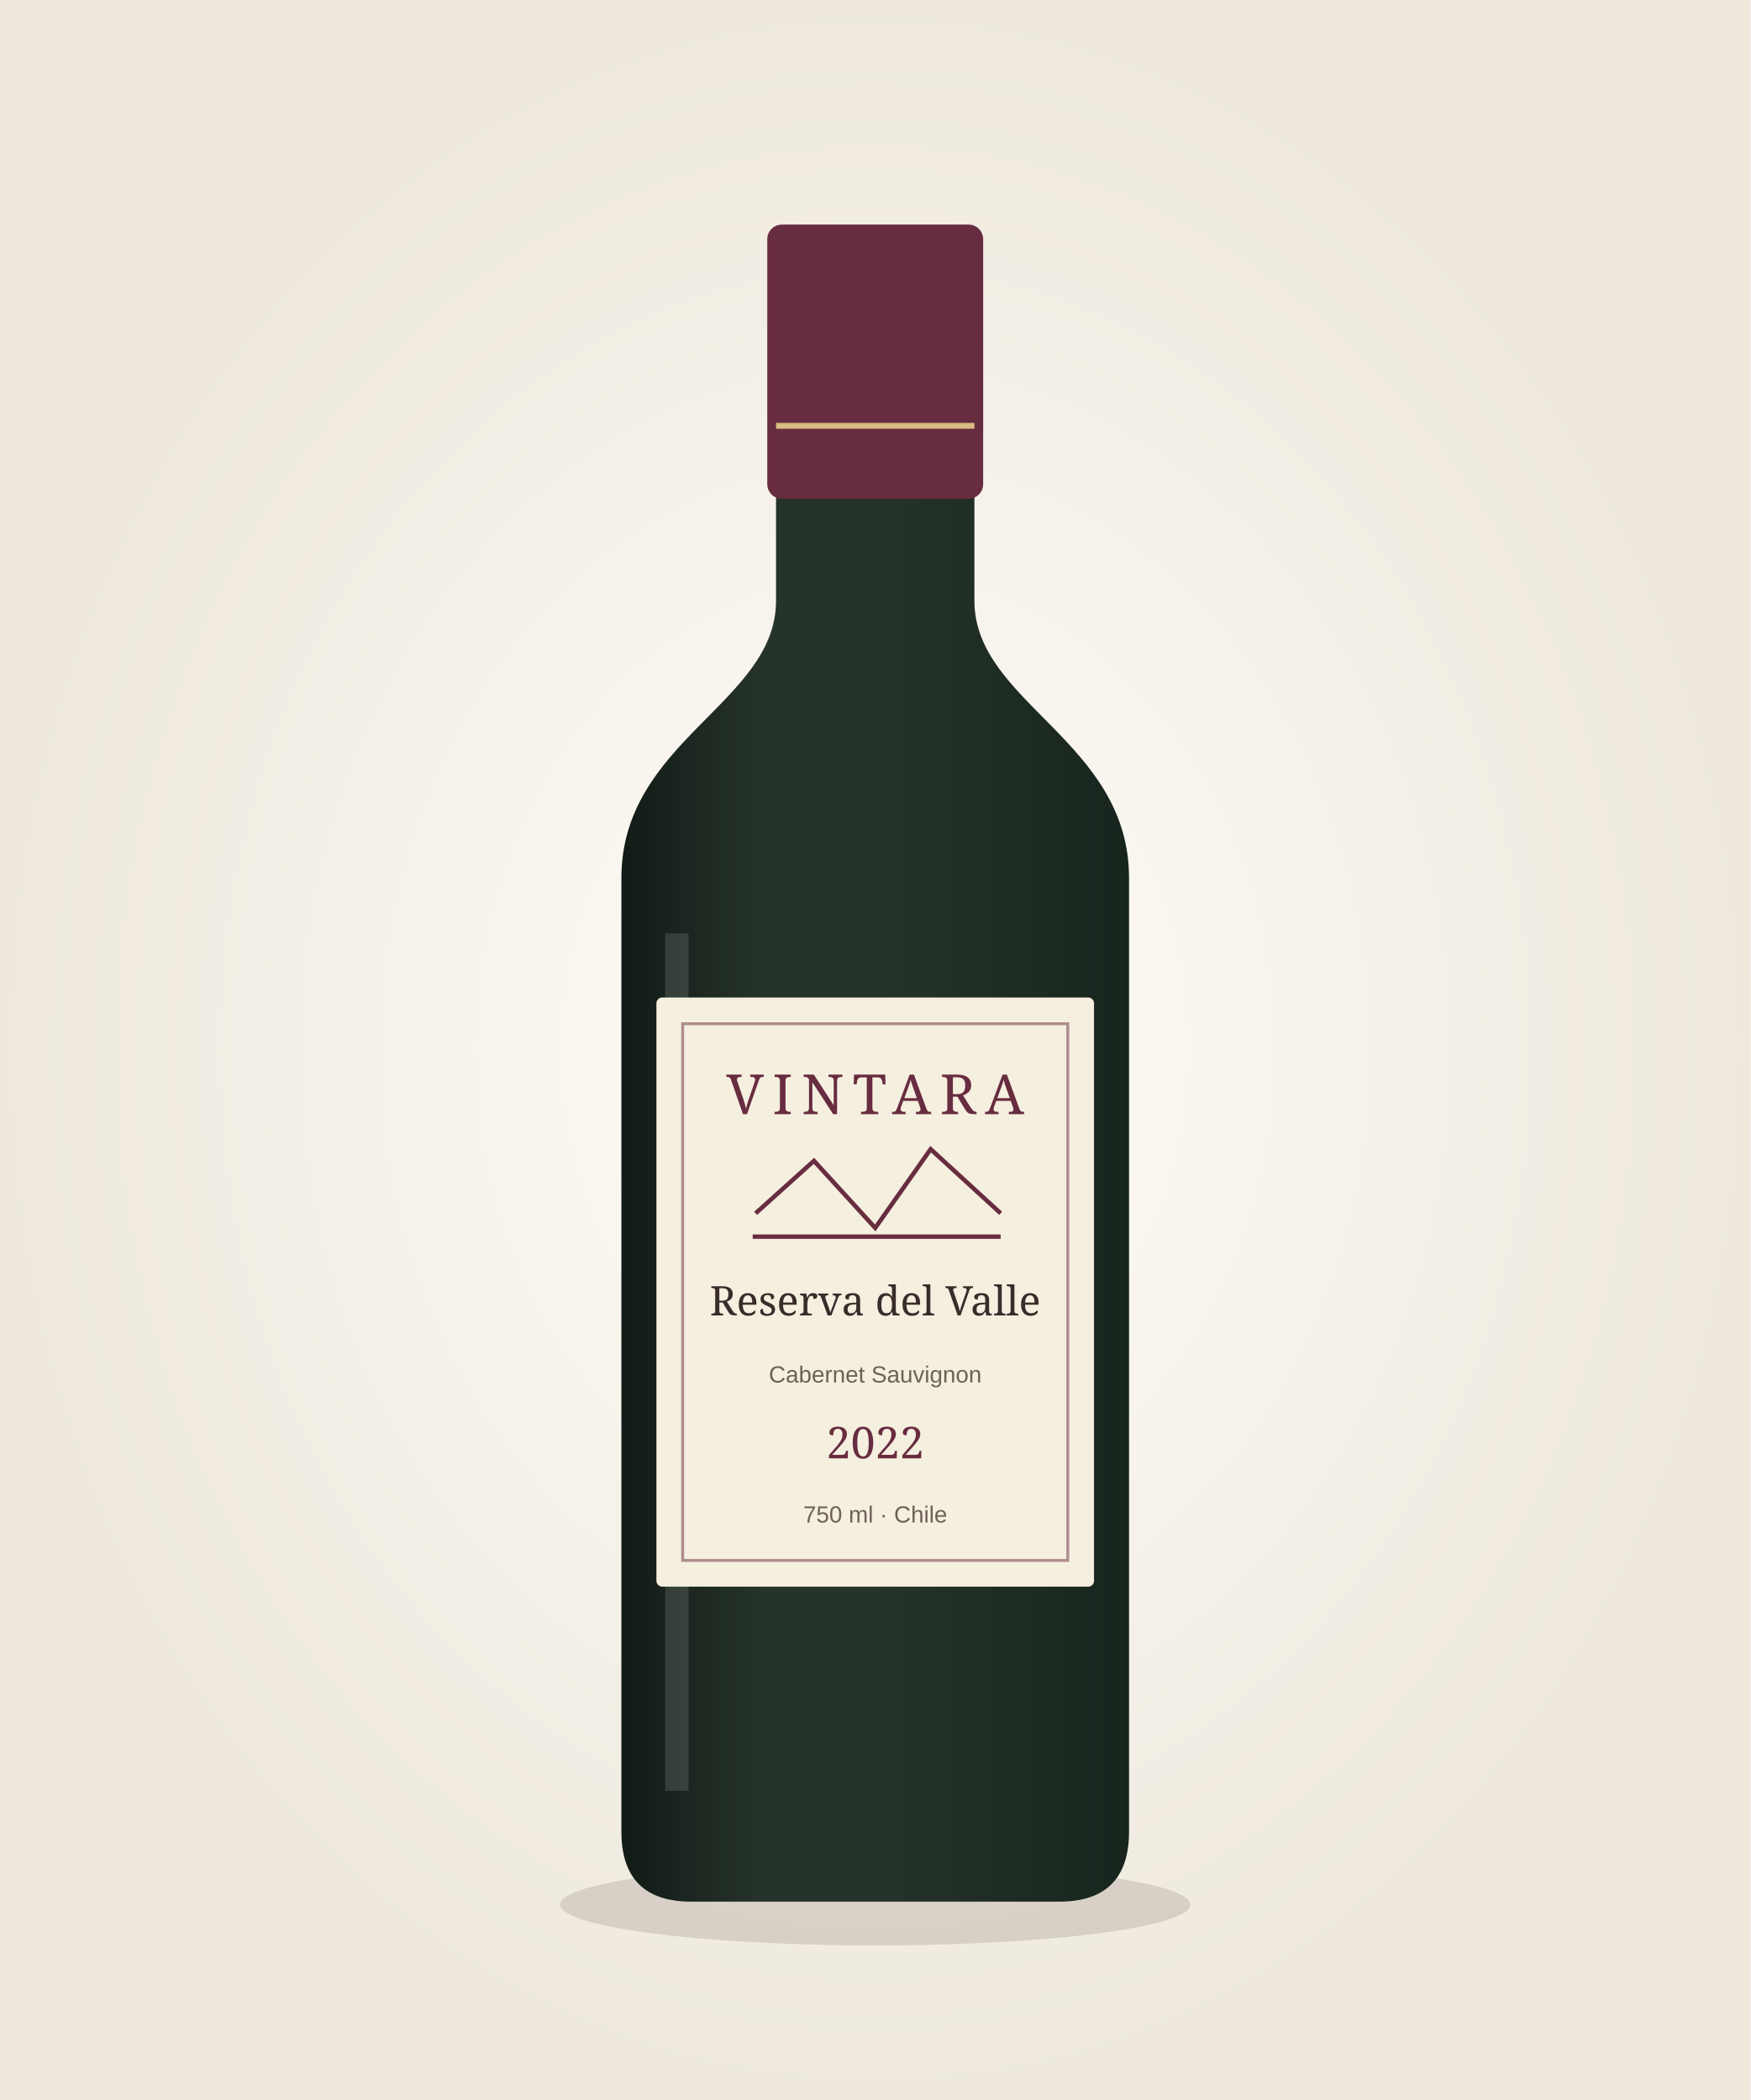
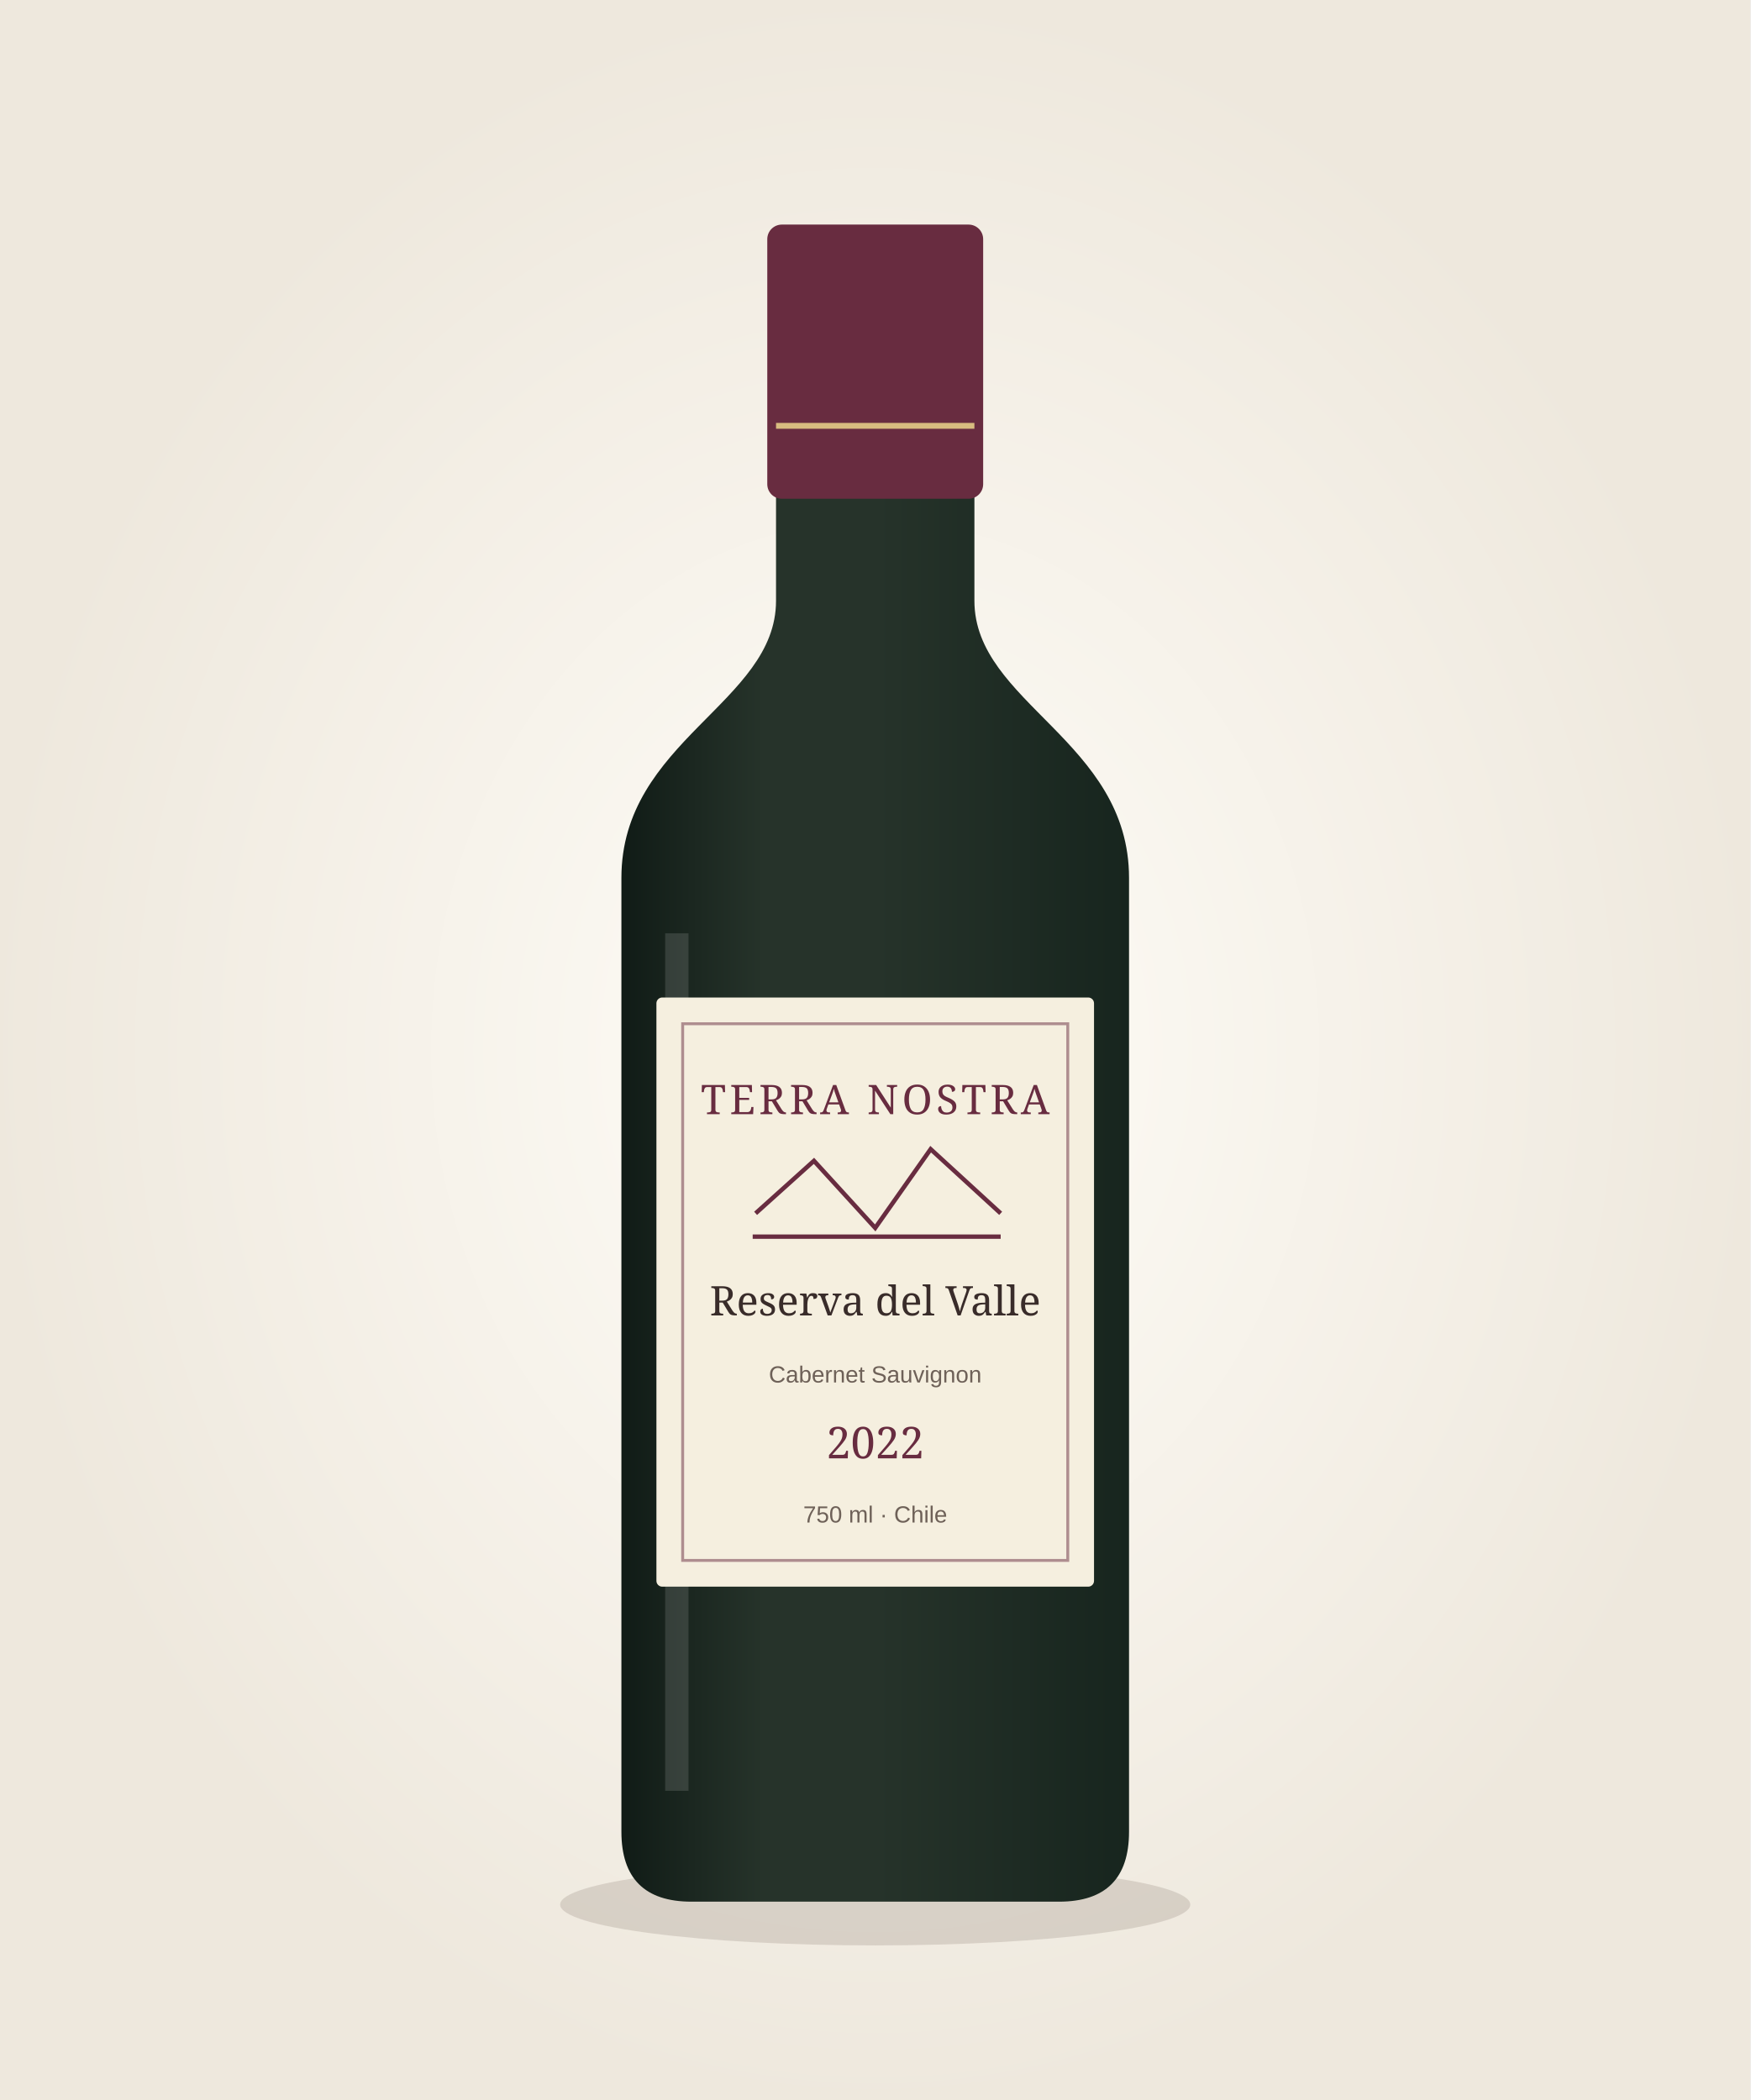
<svg xmlns="http://www.w3.org/2000/svg" width="600" height="720" viewBox="0 0 600 720" role="img" aria-label="Reserva del Valle, ilustración de botella">
  <defs>
    <linearGradient id="g">
      <stop stop-color="#101b16" />
      <stop offset=".28" stop-color="#26332a" />
      <stop offset=".5" stop-color="#26332a" />
      <stop offset="1" stop-color="#17251e" />
    </linearGradient>
    <radialGradient id="bg">
      <stop stop-color="#fffdf8" />
      <stop offset="1" stop-color="#eee8dd" />
    </radialGradient>
  </defs>
  <rect width="600" height="720" fill="url(#bg)" />
  <ellipse cx="300" cy="653" rx="108" ry="14" fill="#3d2820" opacity=".14" />
  <path d="M266 81h68v125c0 35 53 48 53 95v327q0 24-24 24H237q-24 0-24-24V301c0-47 53-60 53-95z" fill="url(#g)" />
  <path d="M232 320v294" stroke="#fff" stroke-width="8" opacity=".13" />
  <rect x="263" y="77" width="74" height="94" rx="5" fill="#682c40" />
  <path d="M266 146h68" stroke="#d8bc80" stroke-width="2" />
  <rect x="225" y="342" width="150" height="202" rx="2" fill="#f5efdf" />
  <rect x="234" y="351" width="132" height="184" fill="none" stroke="#682c40" opacity=".5" />
-   <text x="300" y="382" text-anchor="middle" font-family="Georgia,serif" font-size="19" letter-spacing="3" fill="#682c40">VINTARA</text>
+   <text x="300" y="382" text-anchor="middle" font-family="Georgia,serif" font-size="14" letter-spacing="1.3" fill="#682c40">TERRA NOSTRA</text>
  <path d="M259 416l20-18 21 23 19-27 24 22M258 424h85" fill="none" stroke="#682c40" stroke-width="1.5" />
  <text x="300" y="451" text-anchor="middle" font-family="Georgia,serif" font-size="14" fill="#392c2a">Reserva del Valle</text>
  <text x="300" y="474" text-anchor="middle" font-family="Arial,sans-serif" font-size="8" fill="#6e6158">Cabernet Sauvignon</text>
  <text x="300" y="500" text-anchor="middle" font-family="Georgia,serif" font-size="15" fill="#682c40">2022</text>
  <text x="300" y="522" text-anchor="middle" font-family="Arial,sans-serif" font-size="8" fill="#6e6158">750 ml · Chile</text>
</svg>
